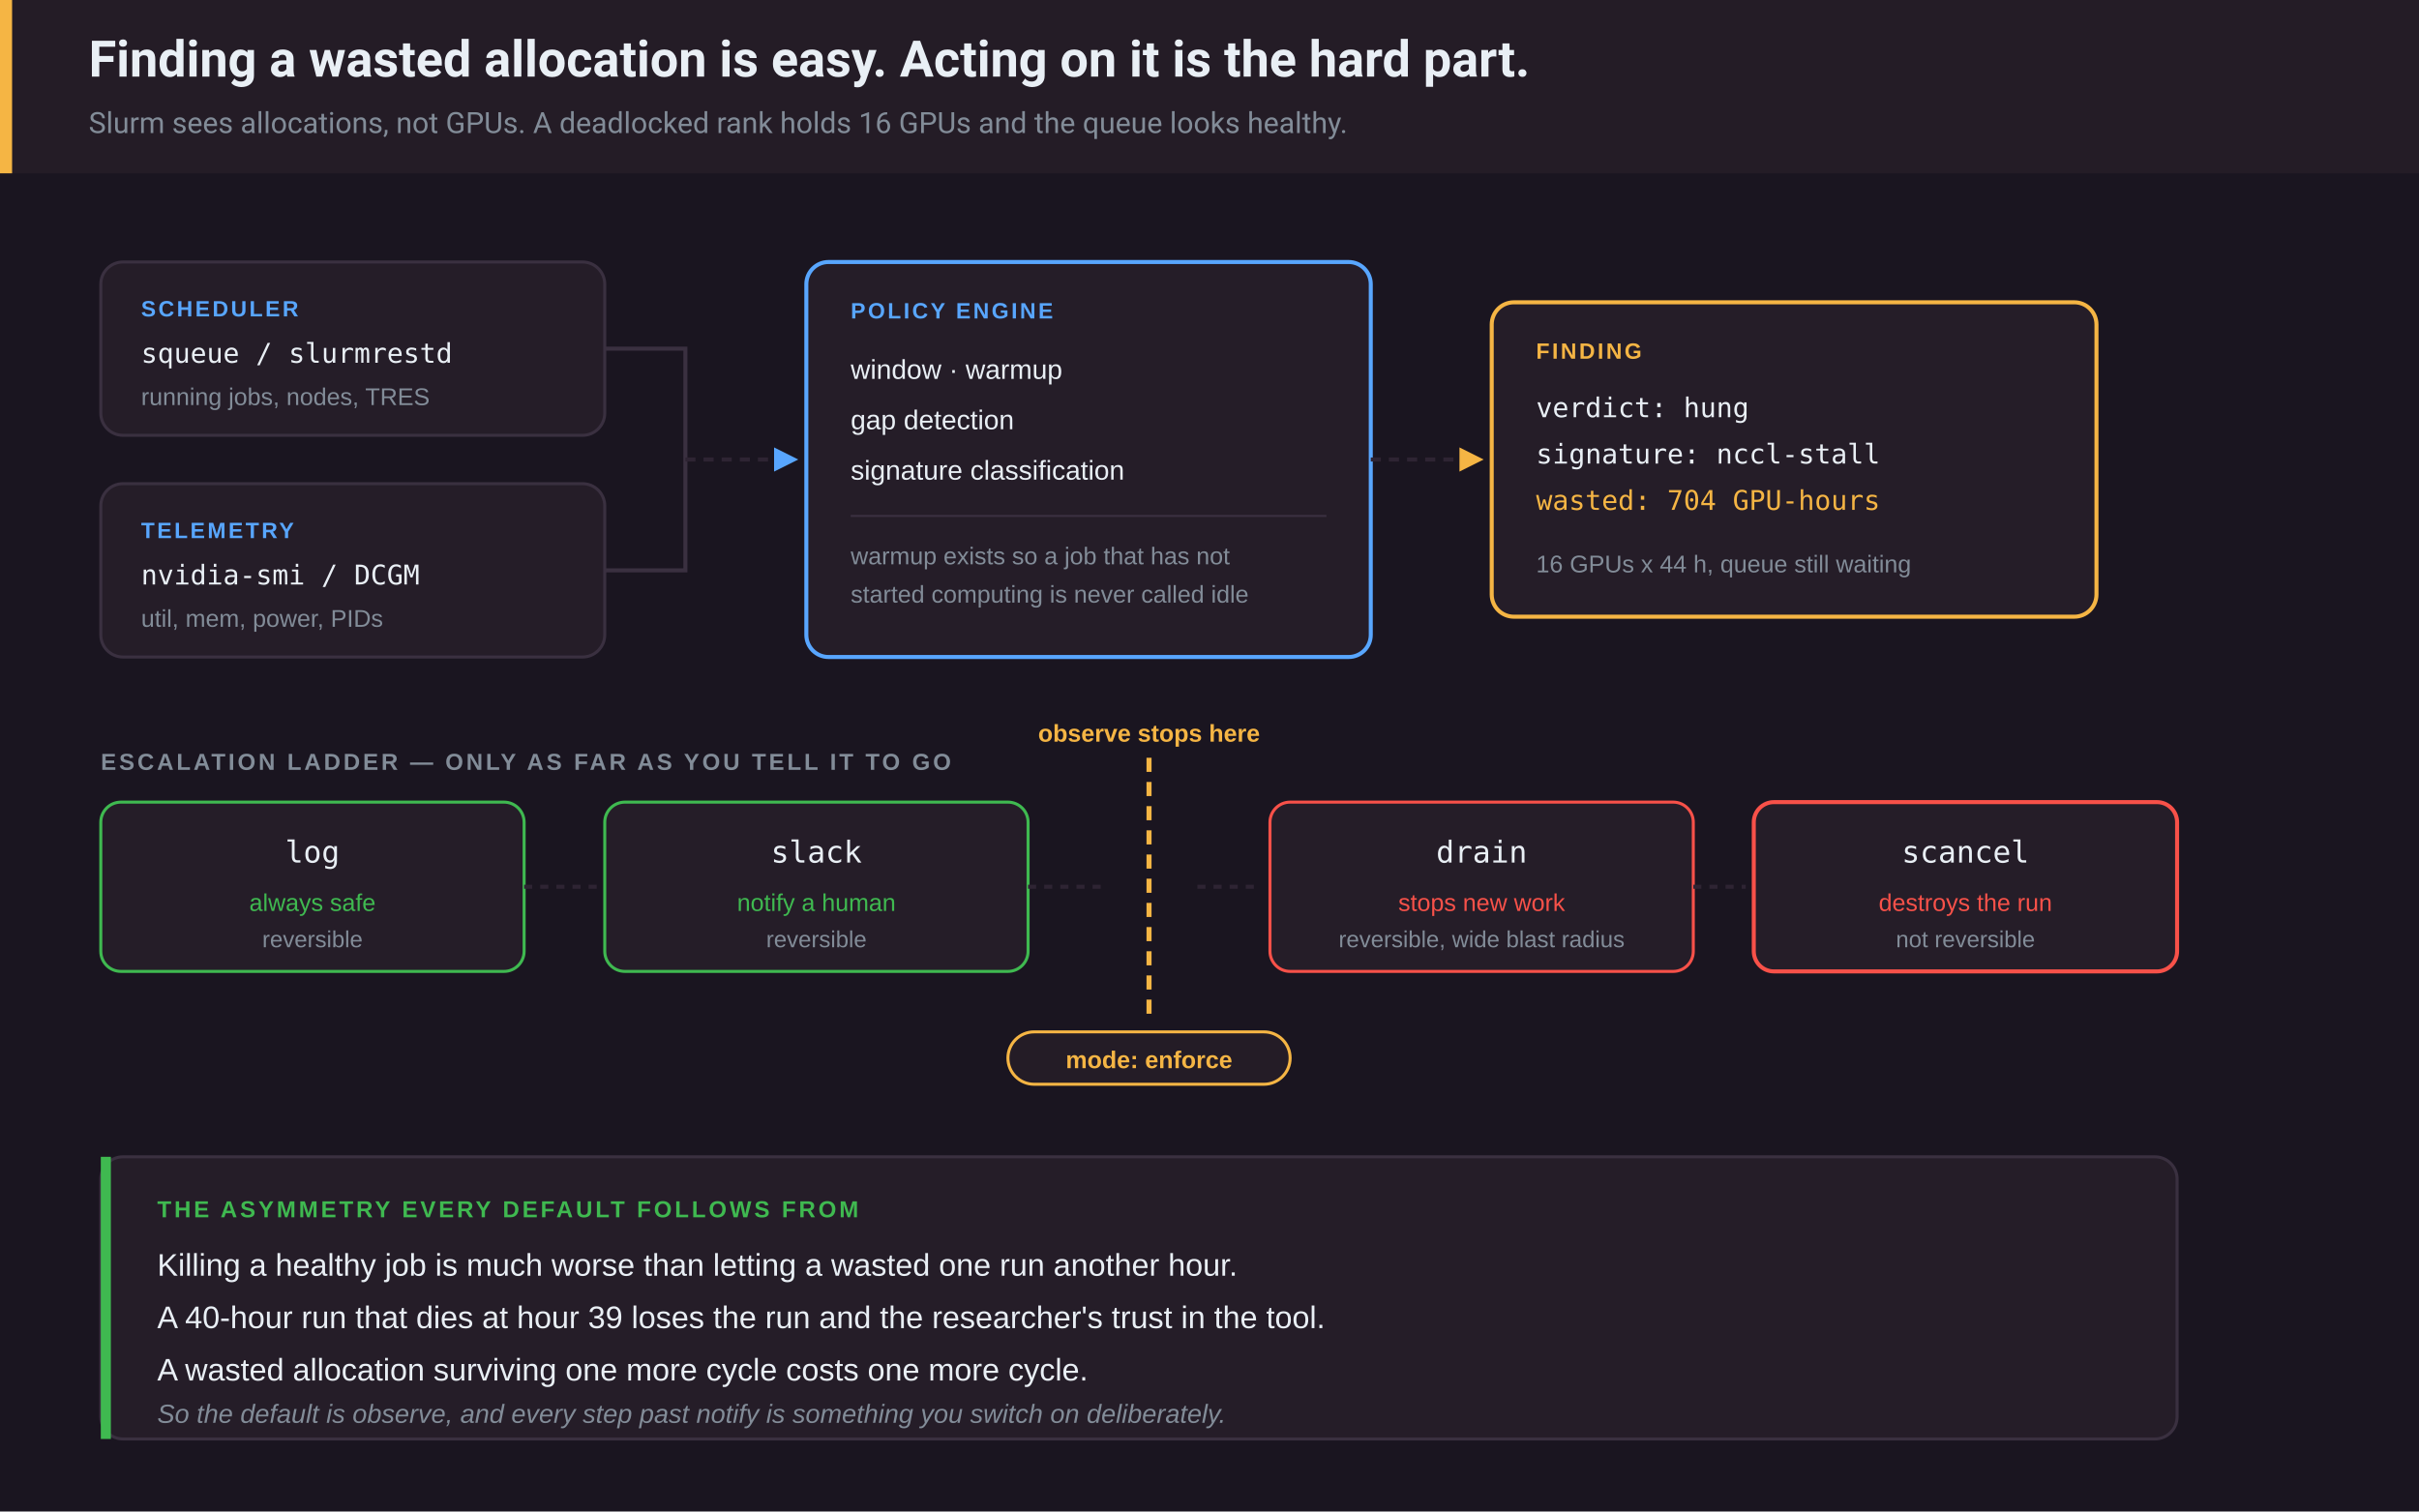
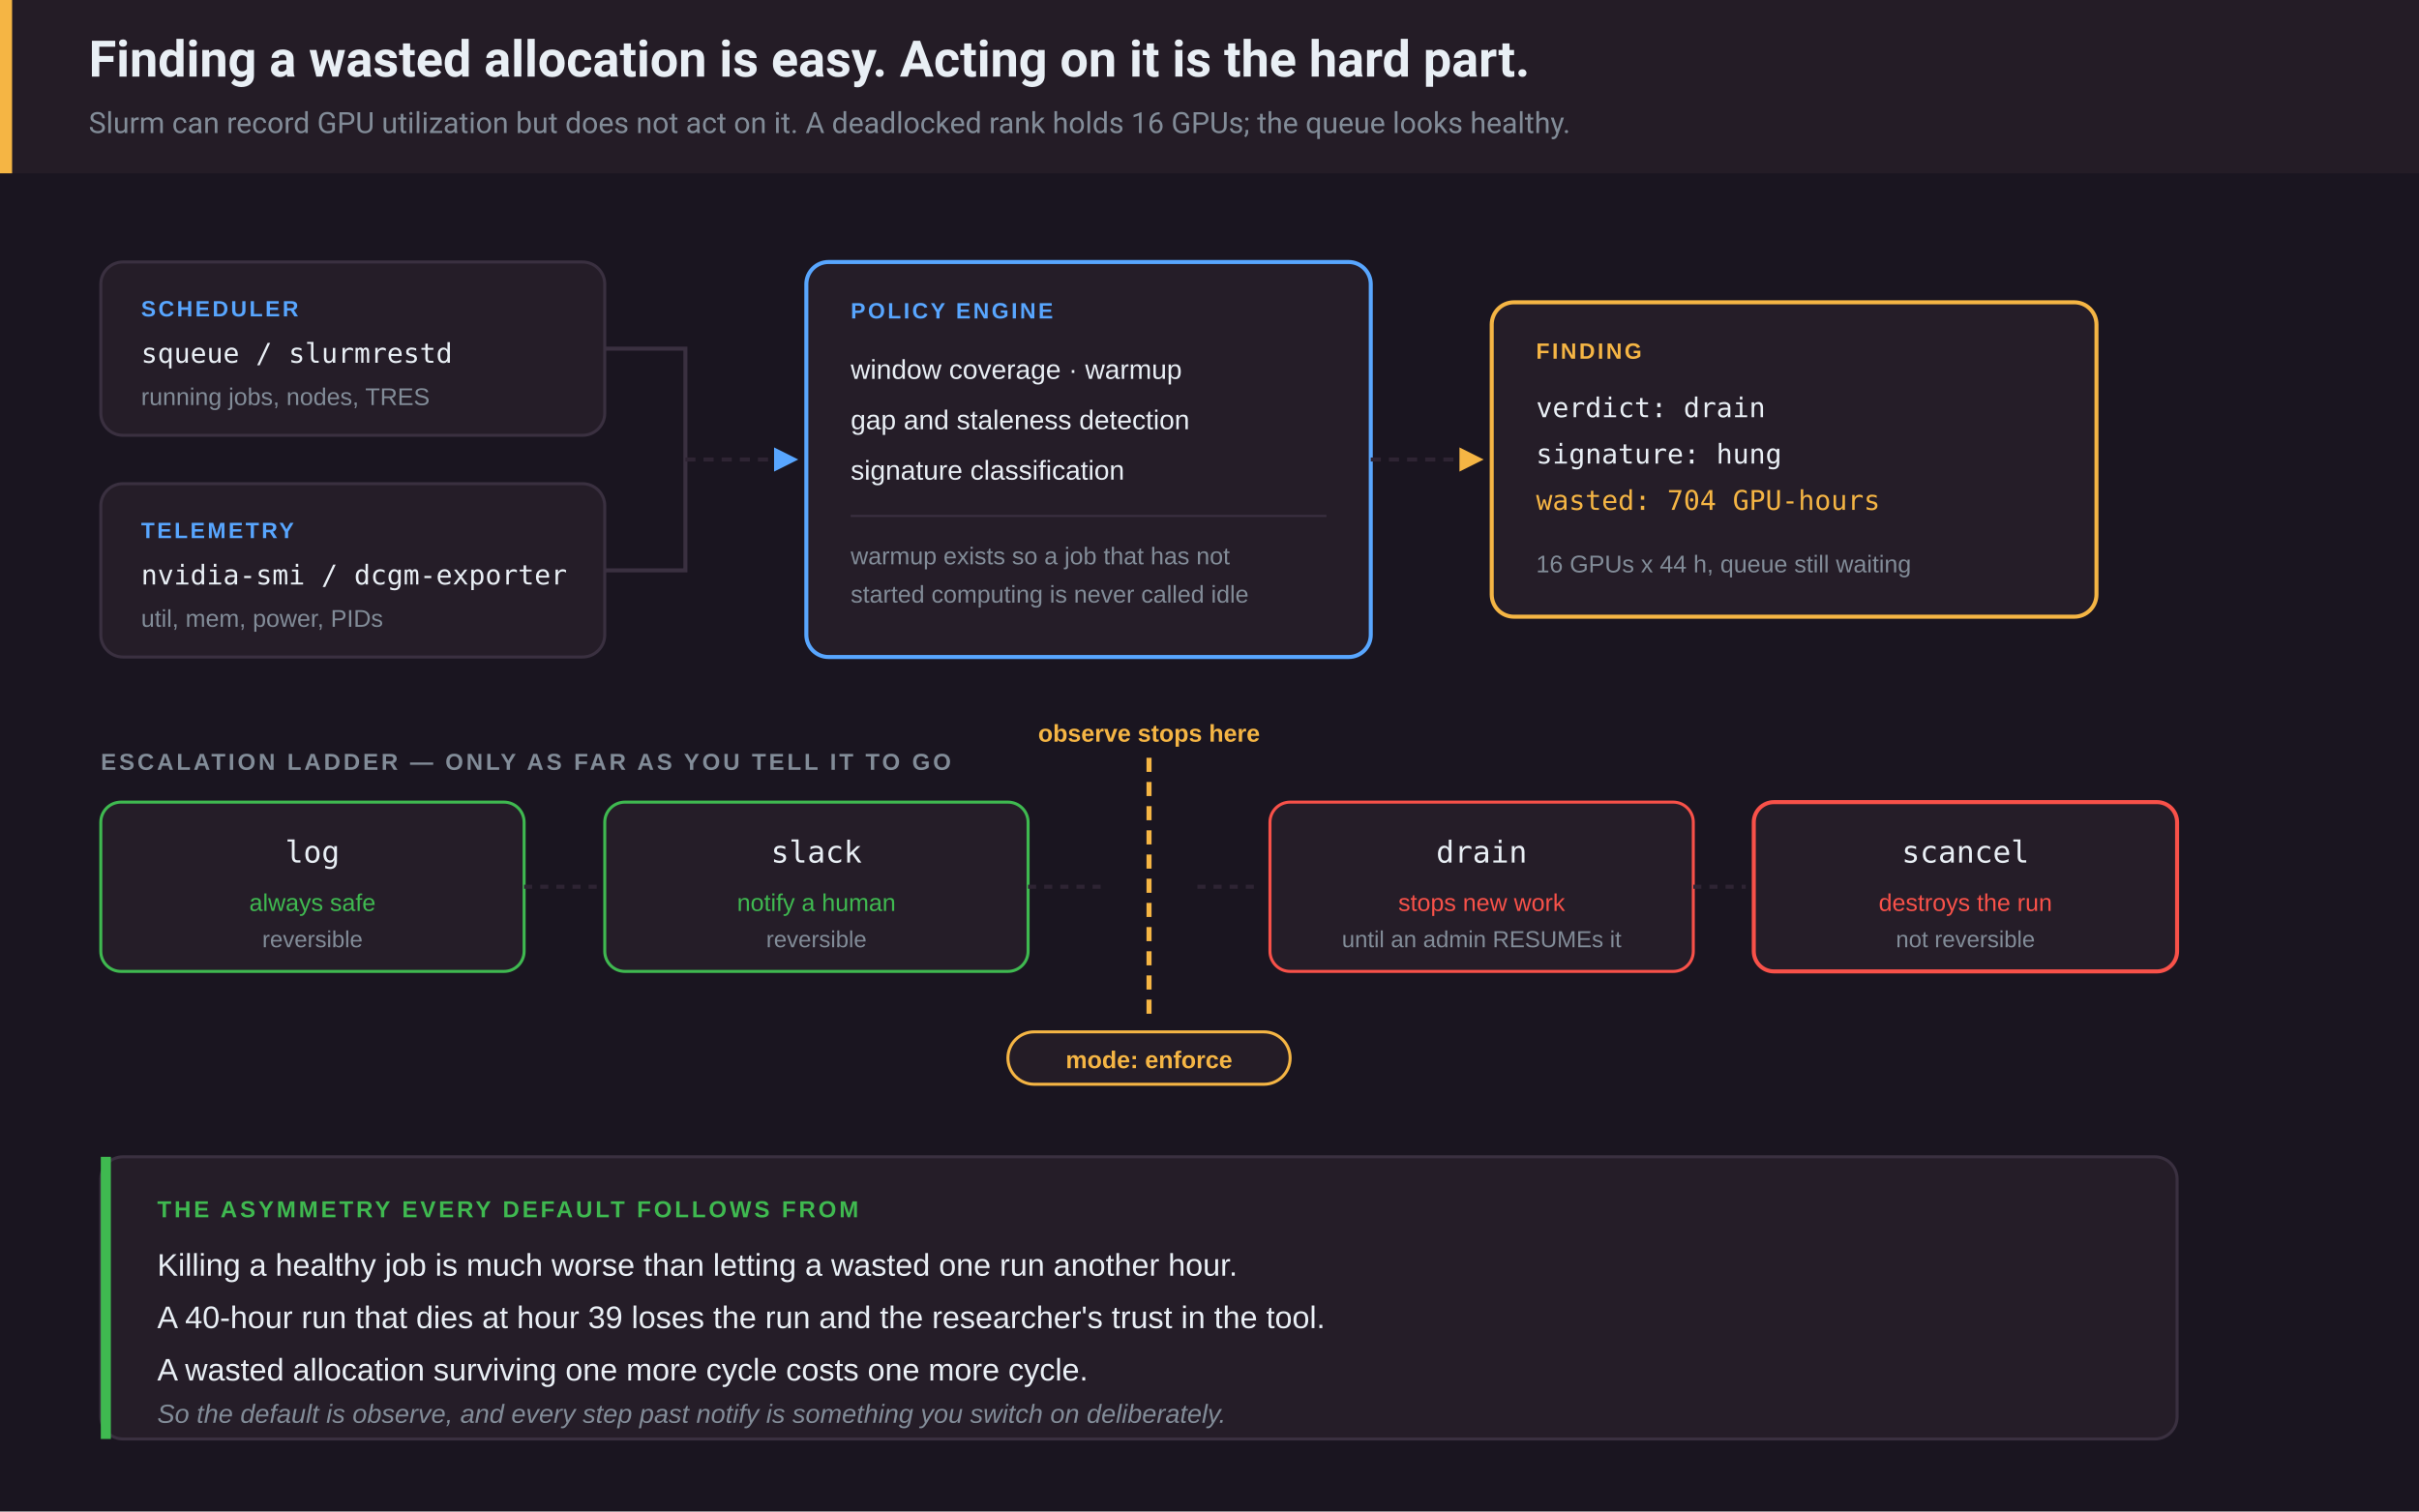
<svg xmlns="http://www.w3.org/2000/svg" width="1200" height="750" viewBox="0 0 1200 750" role="img" aria-labelledby="ttl dsc">
  <rect width="1200" height="750" fill="#1a1520" />
  <rect width="1200" height="86" fill="#241c26" />
  <rect width="6" height="86" fill="#f5b544" />
  <text x="44" y="38" font-family="ui-sans-serif,-apple-system,Segoe UI,Roboto,Helvetica,Arial,sans-serif" font-size="25" font-weight="700" fill="#e9eff5">Finding a wasted allocation is easy. Acting on it is the hard part.</text>
-   <text x="44" y="66" font-family="ui-sans-serif,-apple-system,Segoe UI,Roboto,Helvetica,Arial,sans-serif" font-size="14.5" fill="#828c98">Slurm sees allocations, not GPUs. A deadlocked rank holds 16 GPUs and the queue looks healthy.</text>
+   <text x="44" y="66" font-family="ui-sans-serif,-apple-system,Segoe UI,Roboto,Helvetica,Arial,sans-serif" font-size="14.5" fill="#828c98">Slurm can record GPU utilization but does not act on it. A deadlocked rank holds 16 GPUs; the queue looks healthy.</text>
  <rect x="50" y="130" width="250" height="86" rx="11" fill="#251d28" stroke="#3a3040" stroke-width="1.5" />
  <text x="70" y="157" font-family="ui-sans-serif,Arial,sans-serif" font-size="11" letter-spacing="1.2" font-weight="700" fill="#58a6ff">SCHEDULER</text>
  <text x="70" y="180" font-family="ui-monospace,Menlo,monospace" font-size="13.5" fill="#e9eff5">squeue / slurmrestd</text>
  <text x="70" y="201" font-family="ui-sans-serif,Arial,sans-serif" font-size="12" fill="#828c98">running jobs, nodes, TRES</text>
  <rect x="50" y="240" width="250" height="86" rx="11" fill="#251d28" stroke="#3a3040" stroke-width="1.5" />
  <text x="70" y="267" font-family="ui-sans-serif,Arial,sans-serif" font-size="11" letter-spacing="1.2" font-weight="700" fill="#58a6ff">TELEMETRY</text>
-   <text x="70" y="290" font-family="ui-monospace,Menlo,monospace" font-size="13.5" fill="#e9eff5">nvidia-smi / DCGM</text>
+   <text x="70" y="290" font-family="ui-monospace,Menlo,monospace" font-size="13.5" fill="#e9eff5">nvidia-smi / dcgm-exporter</text>
  <text x="70" y="311" font-family="ui-sans-serif,Arial,sans-serif" font-size="12" fill="#828c98">util, mem, power, PIDs</text>
  <path d="M300,173 H340 V228" fill="none" stroke="#3a3040" stroke-width="2" />
  <path d="M300,283 H340 V228" fill="none" stroke="#3a3040" stroke-width="2" />
  <line x1="340" y1="228" x2="386" y2="228" stroke="#2e2433" stroke-width="2" stroke-dasharray="5 4" />
  <polygon points="384,222 396,228 384,234" fill="#58a6ff" />
  <circle r="4.5" cx="340" cy="228" fill="#58a6ff" opacity="0">
    <animate attributeName="cx" values="340;386" dur="1.3s" repeatCount="indefinite" />
    <animate attributeName="opacity" values="0;1;1;0" keyTimes="0;0.15;0.85;1" dur="1.3s" repeatCount="indefinite" />
  </circle>
  <rect x="400" y="130" width="280" height="196" rx="11" fill="#251d28" stroke="#58a6ff" stroke-width="2" />
  <text x="422" y="158" font-family="ui-sans-serif,Arial,sans-serif" font-size="11" letter-spacing="1.2" font-weight="700" fill="#58a6ff">POLICY ENGINE</text>
-   <text x="422" y="188" font-family="ui-sans-serif,Arial,sans-serif" font-size="13.5" fill="#e9eff5">window · warmup</text>
-   <text x="422" y="213" font-family="ui-sans-serif,Arial,sans-serif" font-size="13.5" fill="#e9eff5">gap detection</text>
+   <text x="422" y="188" font-family="ui-sans-serif,Arial,sans-serif" font-size="13.5" fill="#e9eff5">window coverage · warmup</text>
+   <text x="422" y="213" font-family="ui-sans-serif,Arial,sans-serif" font-size="13.5" fill="#e9eff5">gap and staleness detection</text>
  <text x="422" y="238" font-family="ui-sans-serif,Arial,sans-serif" font-size="13.5" fill="#e9eff5">signature classification</text>
  <line x1="422" y1="256" x2="658" y2="256" stroke="#3a3040" stroke-width="1" />
  <text x="422" y="280" font-family="ui-sans-serif,Arial,sans-serif" font-size="12" fill="#828c98">warmup exists so a job that has not</text>
  <text x="422" y="299" font-family="ui-sans-serif,Arial,sans-serif" font-size="12" fill="#828c98">started computing is never called idle</text>
  <line x1="680" y1="228" x2="726" y2="228" stroke="#2e2433" stroke-width="2" stroke-dasharray="5 4" />
  <polygon points="724,222 736,228 724,234" fill="#f5b544" />
  <rect x="740" y="150" width="300" height="156" rx="11" fill="#251d28" stroke="#f5b544" stroke-width="2" />
  <text x="762" y="178" font-family="ui-sans-serif,Arial,sans-serif" font-size="11" letter-spacing="1.2" font-weight="700" fill="#f5b544">FINDING</text>
-   <text x="762" y="207" font-family="ui-monospace,Menlo,monospace" font-size="13.5" fill="#e9eff5">verdict:   hung</text>
-   <text x="762" y="230" font-family="ui-monospace,Menlo,monospace" font-size="13.5" fill="#e9eff5">signature: nccl-stall</text>
+   <text x="762" y="207" font-family="ui-monospace,Menlo,monospace" font-size="13.5" fill="#e9eff5">verdict:   drain</text>
+   <text x="762" y="230" font-family="ui-monospace,Menlo,monospace" font-size="13.5" fill="#e9eff5">signature: hung</text>
  <text x="762" y="253" font-family="ui-monospace,Menlo,monospace" font-size="13.5" fill="#f5b544">wasted:    704 GPU-hours</text>
  <text x="762" y="284" font-family="ui-sans-serif,Arial,sans-serif" font-size="12" fill="#828c98">16 GPUs x 44 h, queue still waiting</text>
  <text x="50" y="382" font-family="ui-sans-serif,Arial,sans-serif" font-size="11.5" letter-spacing="1.4" font-weight="700" fill="#828c98">ESCALATION LADDER — ONLY AS FAR AS YOU TELL IT TO GO</text>
  <rect x="50" y="398" width="210" height="84" rx="10" fill="#251d28" stroke="#3fb950" stroke-width="1.5" />
  <text x="155" y="428" font-family="ui-monospace,Menlo,monospace" font-size="15" fill="#e9eff5" text-anchor="middle">log</text>
  <text x="155" y="452" font-family="ui-sans-serif,Arial,sans-serif" font-size="12" fill="#3fb950" text-anchor="middle">always safe</text>
  <text x="155" y="470" font-family="ui-sans-serif,Arial,sans-serif" font-size="11.5" fill="#828c98" text-anchor="middle">reversible</text>
  <rect x="300" y="398" width="210" height="84" rx="10" fill="#251d28" stroke="#3fb950" stroke-width="1.5" />
  <text x="405" y="428" font-family="ui-monospace,Menlo,monospace" font-size="15" fill="#e9eff5" text-anchor="middle">slack</text>
  <text x="405" y="452" font-family="ui-sans-serif,Arial,sans-serif" font-size="12" fill="#3fb950" text-anchor="middle">notify a human</text>
  <text x="405" y="470" font-family="ui-sans-serif,Arial,sans-serif" font-size="11.5" fill="#828c98" text-anchor="middle">reversible</text>
  <line x1="570" y1="376" x2="570" y2="506" stroke="#f5b544" stroke-width="2.5" stroke-dasharray="7 5">
    <animate attributeName="opacity" values="1;0.3;1" dur="1.8s" repeatCount="indefinite" />
  </line>
  <rect x="500" y="512" width="140" height="26" rx="13" fill="#241c26" stroke="#f5b544" stroke-width="1.5" />
  <text x="570" y="530" font-family="ui-sans-serif,Arial,sans-serif" font-size="12" font-weight="700" fill="#f5b544" text-anchor="middle">mode: enforce</text>
  <text x="570" y="368" font-family="ui-sans-serif,Arial,sans-serif" font-size="12" font-weight="700" fill="#f5b544" text-anchor="middle">observe stops here</text>
  <rect x="630" y="398" width="210" height="84" rx="10" fill="#251d28" stroke="#f85149" stroke-width="1.5" />
  <text x="735" y="428" font-family="ui-monospace,Menlo,monospace" font-size="15" fill="#e9eff5" text-anchor="middle">drain</text>
  <text x="735" y="452" font-family="ui-sans-serif,Arial,sans-serif" font-size="12" fill="#f85149" text-anchor="middle">stops new work</text>
-   <text x="735" y="470" font-family="ui-sans-serif,Arial,sans-serif" font-size="11.5" fill="#828c98" text-anchor="middle">reversible, wide blast radius</text>
+   <text x="735" y="470" font-family="ui-sans-serif,Arial,sans-serif" font-size="11.5" fill="#828c98" text-anchor="middle">until an admin RESUMEs it</text>
  <rect x="870" y="398" width="210" height="84" rx="10" fill="#251d28" stroke="#f85149" stroke-width="2" />
  <text x="975" y="428" font-family="ui-monospace,Menlo,monospace" font-size="15" fill="#e9eff5" text-anchor="middle">scancel</text>
  <text x="975" y="452" font-family="ui-sans-serif,Arial,sans-serif" font-size="12" fill="#f85149" text-anchor="middle">destroys the run</text>
  <text x="975" y="470" font-family="ui-sans-serif,Arial,sans-serif" font-size="11.5" fill="#828c98" text-anchor="middle">not reversible</text>
  <line x1="260" y1="440" x2="296" y2="440" stroke="#2e2433" stroke-width="2" stroke-dasharray="4 4" />
  <line x1="510" y1="440" x2="546" y2="440" stroke="#2e2433" stroke-width="2" stroke-dasharray="4 4" />
  <line x1="594" y1="440" x2="626" y2="440" stroke="#2e2433" stroke-width="2" stroke-dasharray="4 4" />
  <line x1="840" y1="440" x2="866" y2="440" stroke="#2e2433" stroke-width="2" stroke-dasharray="4 4" />
  <circle r="5" cy="440" fill="#f5b544" opacity="0">
    <animate attributeName="cx" values="60;1070" dur="5s" repeatCount="indefinite" />
    <animate attributeName="opacity" values="0;1;1;1;0" keyTimes="0;0.05;0.5;0.92;1" dur="5s" repeatCount="indefinite" />
  </circle>
  <rect x="50" y="574" width="1030" height="140" rx="11" fill="#251d28" stroke="#3a3040" stroke-width="1.5" />
  <rect x="50" y="574" width="5" height="140" fill="#3fb950" />
  <text x="78" y="604" font-family="ui-sans-serif,Arial,sans-serif" font-size="11.5" letter-spacing="1.4" font-weight="700" fill="#3fb950">THE ASYMMETRY EVERY DEFAULT FOLLOWS FROM</text>
  <text x="78" y="633" font-family="ui-sans-serif,Arial,sans-serif" font-size="15.5" fill="#e9eff5">Killing a healthy job is much worse than letting a wasted one run another hour.</text>
  <text x="78" y="659" font-family="ui-sans-serif,Arial,sans-serif" font-size="15.5" fill="#e9eff5">A 40-hour run that dies at hour 39 loses the run and the researcher's trust in the tool.</text>
  <text x="78" y="685" font-family="ui-sans-serif,Arial,sans-serif" font-size="15.5" fill="#e9eff5">A wasted allocation surviving one more cycle costs one more cycle.</text>
  <text x="78" y="706" font-family="ui-sans-serif,Arial,sans-serif" font-size="13" font-style="italic" fill="#828c98">So the default is observe, and every step past notify is something you switch on deliberately.</text>
</svg>
